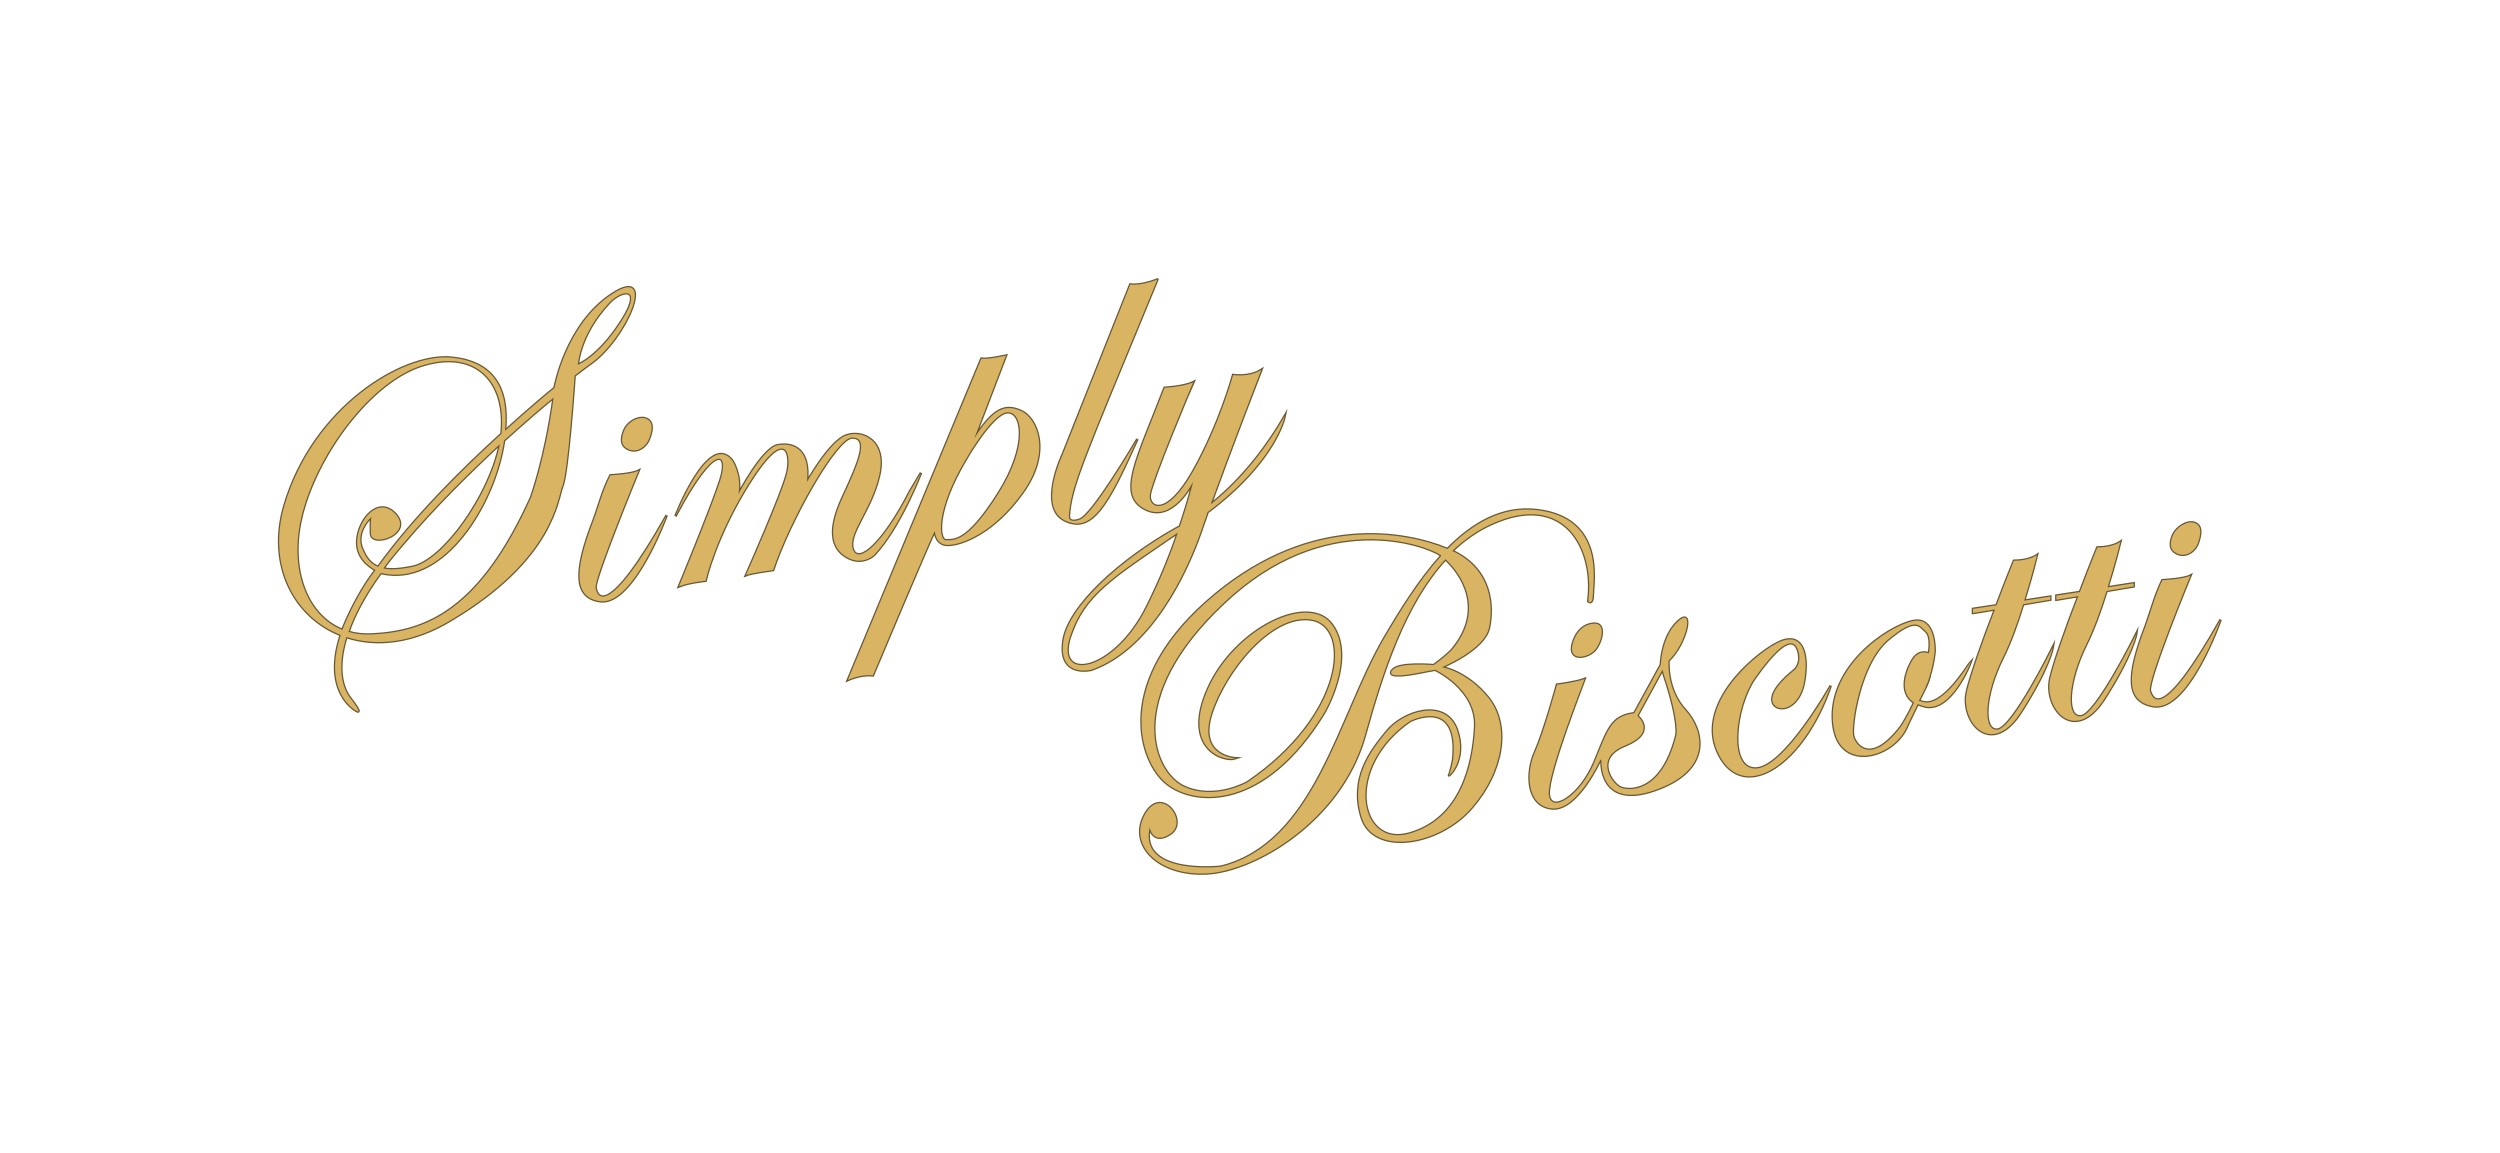
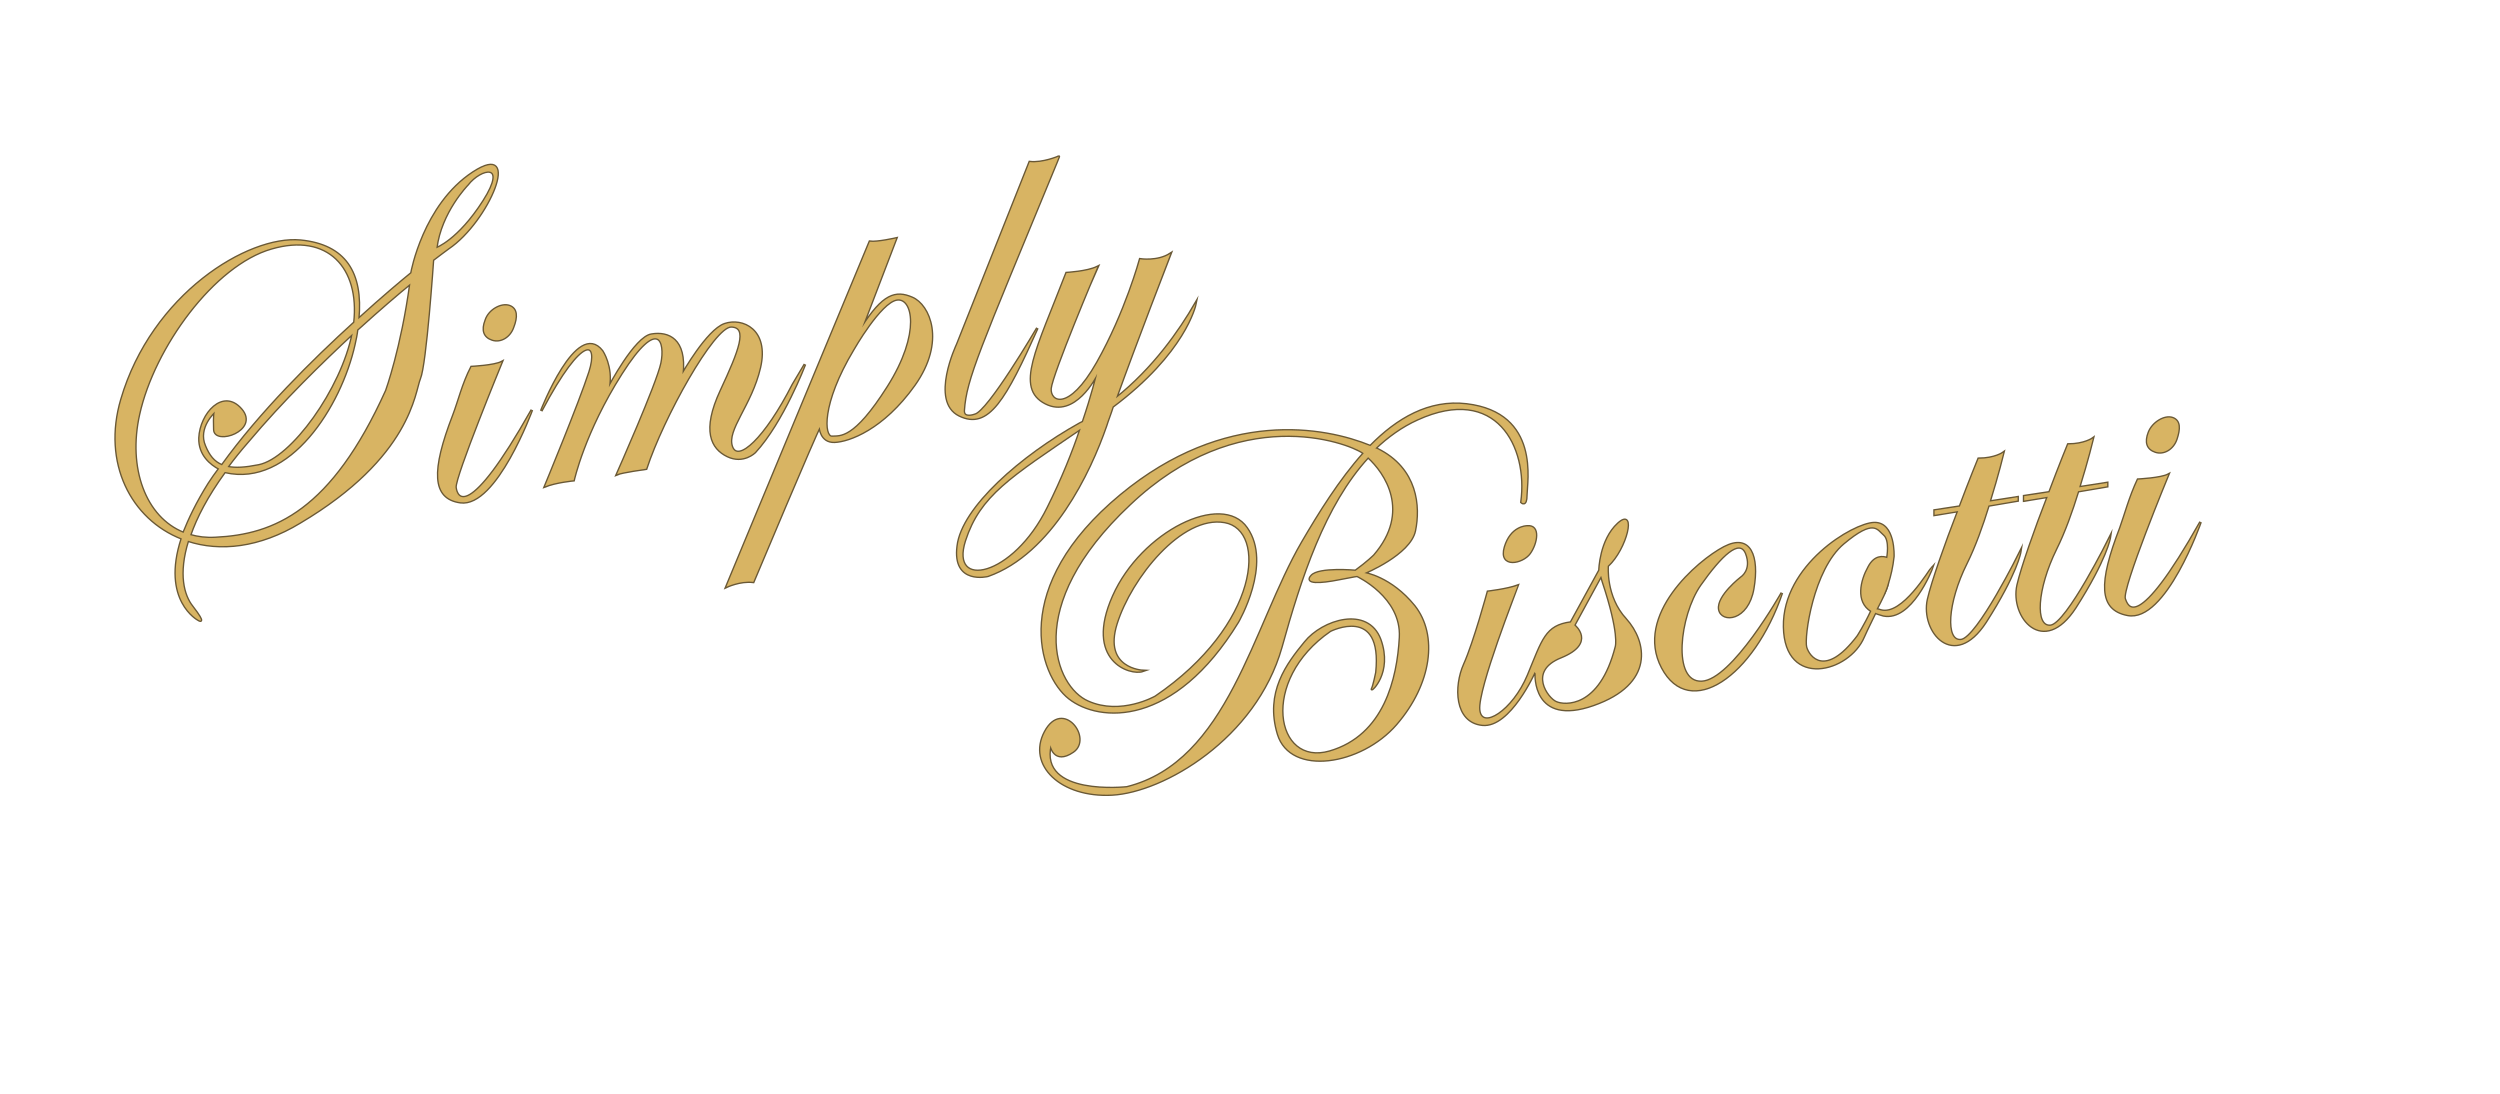
- <svg xmlns="http://www.w3.org/2000/svg" version="1.1" id="Layer_1" x="0px" y="0px" width="488.6px" height="225.2px" viewBox="0 0 488.6 225.2" enable-background="new 0 0 488.6 225.2" xml:space="preserve">
-   <path fill="none" stroke="#695835" stroke-width="0.5" stroke-miterlimit="10" d="M119.6,57.5c-9,5.9-11.2,18.2-11.2,18.2  c0,0,0,0.1,0,0.1c-1.6,1.3-5.2,4.3-9.7,8.4c0.8-8.5-2.4-13.5-10.5-14.3c-9.5-0.9-27,9.8-32.6,28.9c-3.4,11.5,1.8,21.7,11,25.3  c-3.7,11.3,3,14.8,3,14.8s1.6,1.1-1.1-2.4c-1.6-2-2.7-5.9-0.8-12c5.8,1.9,13,1.2,20.4-3.3c20.2-12,20.8-23.8,21.8-26.2  c1.1-2.5,2.4-21.6,2.4-21.6c0.5-0.4,2.8-2.1,2.8-2.1C122.4,66.4,128.6,51.6,119.6,57.5z M66.9,123.1c-7-2.8-10.3-11.8-8.1-21.6  c2.7-12.2,13.6-27.2,24.1-30.2c10.3-3,16.2,3.5,15.1,13.5c-7.5,6.8-17.2,16.4-24.1,26c-1.5-0.6-2.4-1.8-3.1-3.5  c-1.5-3.4,1.8-6.3,1.8-6.3s-0.2,0.5-0.1,3.3c0.1,2.8,8.2,0.1,4.9-3.7s-7.4,0.8-7.6,5.2c-0.1,3.1,2.1,4.8,3.6,5.6  c-0.7,0.9-1.3,1.8-1.9,2.7C69.3,117.6,67.9,120.6,66.9,123.1z M97.7,86.8c-2,10.1-11.1,22.8-17.1,24c-2.5,0.5-4.3,0.6-5.7,0.3  c1.1-1.5,2.3-3,3.7-4.6C85,98.9,92,92.1,97.7,86.8z M103.8,97.2c-9.9,21.9-20.3,26.3-31.1,26.8c-1.7,0.1-3.2-0.1-4.6-0.5  c1.1-3.2,3.1-7.1,6.3-11.5c0.1,0,0.1,0,0.1,0c11.7,2.7,21-12,23.5-23.2c0.2-0.9,0.4-1.8,0.5-2.7c4.2-3.8,7.6-6.7,9.7-8.4  C106.6,89.5,103.8,97.2,103.8,97.2z M121.5,62.7c-4.6,7.2-8.6,8.6-8.6,8.6c0.8-6.6,5.7-11.6,5.7-11.6  C121,56.6,126.1,55.5,121.5,62.7z" />
-   <path fill="none" stroke="#695835" stroke-width="0.5" stroke-miterlimit="10" d="M121.9,84.4c-0.7,1.8-0.3,3,1.2,3.5  c1.5,0.5,3.2-0.5,3.8-2.3c0.7-1.8,0.7-3.3-0.7-3.8S122.5,82.5,121.9,84.4z" />
-   <path fill="none" stroke="#695835" stroke-width="0.5" stroke-miterlimit="10" d="M119.3,92.9c0,0,4.2-0.2,5.5-0.9  c0,0-8.6,20.9-8.4,22.8s2.3,6.5,13.9-14.1c0,0-6.5,17.7-13,16.8c-5.1-0.7-5.2-5.7-1.3-15.8C117,99.1,117.7,96,119.3,92.9z" />
-   <path fill="none" stroke="#695835" stroke-width="0.5" stroke-miterlimit="10" d="M132,100.9c0,0,6.5-16.8,11.1-10.9  c0,0,1.9,2.8,1.2,6.6c0,0,4.8-9.2,7.8-9.6c3-0.5,6.3,0.8,5.6,7.2c0,0,4.5-8,7.7-9.1c3.2-1.1,8,1,6.4,7.9c-1.6,6.9-6.2,11.3-5.1,14.4  s6.1-1.5,11.1-11.3l2.2-3.7c0,0-4,10.5-9.1,16c0,0-2.1,2.1-5,0.7s-4.6-4.6-1.2-11.9s5.1-11.6,1.9-11.7s-12.5,16.7-15.5,25.9  c0,0-4.4,0.6-5.3,1c0,0,7.3-16.4,8.1-20.2s-0.5-8.8-7.3,1.9s-8.7,19.4-8.7,19.4s-3.2,0.3-5.2,1.1c0,0,6.3-15.2,8.1-20.8  S139.7,86.3,132,100.9z" />
-   <path fill="none" stroke="#695835" stroke-width="0.5" stroke-miterlimit="10" d="M199.5,80.3c-3-1.3-5.3-0.6-9.1,5.4l6.2-16.2  c0,0-3.5,0.8-4.8,0.6l-26.1,62.8c0,0,2.5-1.2,4.9-0.9c0,0,11.6-27.6,12.1-28.2c0,0,0.1,2.8,2.7,2.7c2.6-0.1,8.8-2.3,14.5-10.3  S202.6,81.6,199.5,80.3z M195.1,96.5c-6.2,9.8-8.7,9-10.2,9.1c-1.5,0-2.1-5.9,3.9-15.9c0,0,4.9-8.6,7.9-9.1S201.3,86.7,195.1,96.5z" />
-   <path fill="none" stroke="#695835" stroke-width="0.5" stroke-miterlimit="10" d="M220.9,55.6l-13.2,33.2c0,0-4.9,10.3,0.4,12.9  c5.3,2.6,8.4-3,14.2-15.9c0,0-9,15.4-11.4,15.8c0,0-2.1,0.8-2-0.8c0.4-5.8,2.7-10.8,16.9-45.2l0.4-1  C226.3,54.6,223.2,55.9,220.9,55.6z" />
-   <path fill="none" stroke="#695835" stroke-width="0.5" stroke-miterlimit="10" d="M236.6,98.6c3.6-10,9.7-25.8,9.9-26.3  c-2.3,1.5-5.5,1-5.5,1s-2.6,9.6-7.8,18.8c-5.2,9.2-8.7,7.2-8.5,4.7c0.2-2.5,8.2-21.5,8.5-22.1c-1.8,0.9-5.6,1.1-5.6,1.1  c-5.4,14-9.3,20.9-3.8,23.7c5.3,2.7,9.1-4.8,9.4-5.4c-0.1,0.4-0.9,3.8-2.6,8.8c-0.2,0.1-0.4,0.2-0.6,0.3  c-10.6,5.9-21.4,15.3-22.2,22.3c-0.9,7,5.5,5.4,5.5,5.4c11.6-4.1,18.6-18.9,21.5-27.3c0.3-1,0.8-2.2,1.2-3.5  c13.1-9.8,15-18.3,15.1-18.8C248.2,86.3,243.5,93.1,236.6,98.6z M224.2,118.5c-6.3,12.8-18,15.1-15.1,6c2.7-8.3,8.2-11.6,21.1-20.4  C228.8,108.3,226.8,113.3,224.2,118.5z" />
-   <path fill="#D8B463" d="M119.6,57.5c-9,5.9-11.2,18.2-11.2,18.2c0,0,0,0.1,0,0.1c-1.6,1.3-5.2,4.3-9.7,8.4  c0.8-8.5-2.4-13.5-10.5-14.3c-9.5-0.9-27,9.8-32.6,28.9c-3.4,11.5,1.8,21.7,11,25.3c-3.7,11.3,3,14.8,3,14.8s1.6,1.1-1.1-2.4  c-1.6-2-2.7-5.9-0.8-12c5.8,1.9,13,1.2,20.4-3.3c20.2-12,20.8-23.8,21.8-26.2c1.1-2.5,2.4-21.6,2.4-21.6c0.5-0.4,2.8-2.1,2.8-2.1  C122.4,66.4,128.6,51.6,119.6,57.5z M66.9,123.1c-7-2.8-10.3-11.8-8.1-21.6c2.7-12.2,13.6-27.2,24.1-30.2c10.3-3,16.2,3.5,15.1,13.5  c-7.5,6.8-17.2,16.4-24.1,26c-1.5-0.6-2.4-1.8-3.1-3.5c-1.5-3.4,1.8-6.3,1.8-6.3s-0.2,0.5-0.1,3.3c0.1,2.8,8.2,0.1,4.9-3.7  s-7.4,0.8-7.6,5.2c-0.1,3.1,2.1,4.8,3.6,5.6c-0.7,0.9-1.3,1.8-1.9,2.7C69.3,117.6,67.9,120.6,66.9,123.1z M97.7,86.8  c-2,10.1-11.1,22.8-17.1,24c-2.5,0.5-4.3,0.6-5.7,0.3c1.1-1.5,2.3-3,3.7-4.6C85,98.9,92,92.1,97.7,86.8z M103.8,97.2  c-9.9,21.9-20.3,26.3-31.1,26.8c-1.7,0.1-3.2-0.1-4.6-0.5c1.1-3.2,3.1-7.1,6.3-11.5c0.1,0,0.1,0,0.1,0c11.7,2.7,21-12,23.5-23.2  c0.2-0.9,0.4-1.8,0.5-2.7c4.2-3.8,7.6-6.7,9.7-8.4C106.6,89.5,103.8,97.2,103.8,97.2z M121.5,62.7c-4.6,7.2-8.6,8.6-8.6,8.6  c0.8-6.6,5.7-11.6,5.7-11.6C121,56.6,126.1,55.5,121.5,62.7z" />
-   <path fill="#D8B463" d="M121.9,84.4c-0.7,1.8-0.3,3,1.2,3.5c1.5,0.5,3.2-0.5,3.8-2.3c0.7-1.8,0.7-3.3-0.7-3.8S122.5,82.5,121.9,84.4  z" />
-   <path fill="#D8B463" d="M119.3,92.9c0,0,4.2-0.2,5.5-0.9c0,0-8.6,20.9-8.4,22.8s2.3,6.5,13.9-14.1c0,0-6.5,17.7-13,16.8  c-5.1-0.7-5.2-5.7-1.3-15.8C117,99.1,117.7,96,119.3,92.9z" />
-   <path fill="#D8B463" d="M132,100.9c0,0,6.5-16.8,11.1-10.9c0,0,1.9,2.8,1.2,6.6c0,0,4.8-9.2,7.8-9.6c3-0.5,6.3,0.8,5.6,7.2  c0,0,4.5-8,7.7-9.1c3.2-1.1,8,1,6.4,7.9c-1.6,6.9-6.2,11.3-5.1,14.4s6.1-1.5,11.1-11.3l2.2-3.7c0,0-4,10.5-9.1,16c0,0-2.1,2.1-5,0.7  s-4.6-4.6-1.2-11.9s5.1-11.6,1.9-11.7s-12.5,16.7-15.5,25.9c0,0-4.4,0.6-5.3,1c0,0,7.3-16.4,8.1-20.2s-0.5-8.8-7.3,1.9  s-8.7,19.4-8.7,19.4s-3.2,0.3-5.2,1.1c0,0,6.3-15.2,8.1-20.8S139.7,86.3,132,100.9z" />
-   <path fill="#D8B463" d="M199.5,80.3c-3-1.3-5.3-0.6-9.1,5.4l6.2-16.2c0,0-3.5,0.8-4.8,0.6l-26.1,62.8c0,0,2.5-1.2,4.9-0.9  c0,0,11.6-27.6,12.1-28.2c0,0,0.1,2.8,2.7,2.7c2.6-0.1,8.8-2.3,14.5-10.3S202.6,81.6,199.5,80.3z M195.1,96.5  c-6.2,9.8-8.7,9-10.2,9.1c-1.5,0-2.1-5.9,3.9-15.9c0,0,4.9-8.6,7.9-9.1S201.3,86.7,195.1,96.5z" />
-   <path fill="#D8B463" d="M220.9,55.6l-13.2,33.2c0,0-4.9,10.3,0.4,12.9c5.3,2.6,8.4-3,14.2-15.9c0,0-9,15.4-11.4,15.8  c0,0-2.1,0.8-2-0.8c0.4-5.8,2.7-10.8,16.9-45.2l0.4-1C226.3,54.6,223.2,55.9,220.9,55.6z" />
-   <path fill="#D8B463" d="M236.6,98.6c3.6-10,9.7-25.8,9.9-26.3c-2.3,1.5-5.5,1-5.5,1s-2.6,9.6-7.8,18.8c-5.2,9.2-8.7,7.2-8.5,4.7  c0.2-2.5,8.2-21.5,8.5-22.1c-1.8,0.9-5.6,1.1-5.6,1.1c-5.4,14-9.3,20.9-3.8,23.7c5.3,2.7,9.1-4.8,9.4-5.4c-0.1,0.4-0.9,3.8-2.6,8.8  c-0.2,0.1-0.4,0.2-0.6,0.3c-10.6,5.9-21.4,15.3-22.2,22.3c-0.9,7,5.5,5.4,5.5,5.4c11.6-4.1,18.6-18.9,21.5-27.3  c0.3-1,0.8-2.2,1.2-3.5c13.1-9.8,15-18.3,15.1-18.8C248.2,86.3,243.5,93.1,236.6,98.6z M224.2,118.5c-6.3,12.8-18,15.1-15.1,6  c2.7-8.3,8.2-11.6,21.1-20.4C228.8,108.3,226.8,113.3,224.2,118.5z" />
-   <path fill="none" stroke="#695835" stroke-width="0.5" stroke-miterlimit="10" d="M311.3,116.2c0,2.2-0.9,1.3-0.9,1.3  c1.4-10.2-4.6-21.6-18.9-15.1c-2.9,1.3-5.5,3.2-7.7,5.3c0.1,0,0.2,0.1,0.3,0.1c7.4,3.6,7.8,10.6,6.9,14.9c-0.9,4.3-9.2,7.7-9.2,7.7  s4.8,0.7,9.1,6c4.2,5.3,3.1,14.1-3.3,21.5c-6.4,7.4-19.2,9.4-21.5,1.8c-2.3-7.6,1.7-12.8,4.9-16.7c3.2-4,11.4-6.6,13.7-0.5  c2.2,6.1-1.8,9.5-1.5,9s0.8-3,0.8-3c1.3-12.5-8.4-7.6-8.4-7.6c-13.1,9-10.1,24.9-0.1,22c10-2.9,12.4-13.3,12.8-20.8  c0.4-7.4-7.8-11.2-7.8-11.2c0,0-0.3,0-3.3,0.6c-3.5,0.7-6.3,0.8-5-0.6c1.3-1.5,8-0.9,8-0.9c2.2-1.6,3.4-2.8,3.4-2.8  c6.9-8,2-15.1-1.1-17.9c-8,8.7-12.3,22-15.8,34.6c-4.7,16.6-21.5,26.3-30.8,26.8s-15.4-5.4-12.2-11.4c3.2-6,8.6,1.2,5.1,3.6  c-3.5,2.4-4.1-1.2-4.1-1.2c-2.2,9.5,13.9,7.7,13.9,7.7c18.5-4.6,23-29.3,31.9-44.6c3.1-5.3,6.8-11.3,11.2-16.2c0,0-0.1-0.1-0.1-0.1  c-2.9-2-22.7-9.4-42.5,9.4c-19.9,18.7-13.6,33.3-7.6,35.9c6,2.7,12.3-0.9,12.3-0.9c19.1-13,20.5-30.4,12.6-31.8  c-7.9-1.4-17.1,10.2-19.7,18.5s4.8,8.6,4.8,8.6c-2.3,0.8-10.6-1.9-5.4-13.6c5.2-11.7,19.8-18.9,24.3-12.4c4.6,6.5-1.6,17.1-1.6,17.1  c-11.7,19.1-25.2,18.2-30.7,13.9c-5.5-4.3-10.8-20.3,9.4-37c19-15.7,37.1-12.3,45.4-8.9c4.9-5,10.7-8.4,17.5-7.6  C313.8,101.3,311.3,113.9,311.3,116.2z" />
-   <path fill="none" stroke="#695835" stroke-width="0.5" stroke-miterlimit="10" d="M311.5,121.9c-0.3,0-3,0.1-4.1,3.8  c-1.1,3.8,3.2,2.9,4.5,1.1C313.2,125,313.8,121.7,311.5,121.9z" />
-   <path fill="none" stroke="#695835" stroke-width="0.5" stroke-miterlimit="10" d="M329.4,138.8c-3.8-4.1-3.3-9.7-3.3-9.7  c3.4-3.1,5.2-10.7,1.9-7.7c-3.3,3-3.4,8.5-3.4,8.5l-5.2,9.5c-4.6,0.6-5.1,3.1-7.8,9.6c-2.7,6.5-8.5,10.2-8.9,6.3  c-0.4-3.8,6.8-22,7-22.6c-1.9,0.7-5.4,1.1-5.4,1.1s-2.5,9.2-4.3,13.2s-1.7,10.5,3.3,11c5,0.5,9.5-9.6,9.5-9.6l0.2,0.3  c0,0-0.6,9.6,10.5,5.7C334.6,150.5,333.1,142.9,329.4,138.8z M327.6,143.8c-2.9,11.4-9.4,10.8-10.9,10.1c-1.5-0.6-5.4-5.7,0.9-8.2  c6.4-2.6,2.4-5.8,2.4-5.8l4.9-9l0.1,0.3l0.2,0.7C328.4,141.5,327.6,143.8,327.6,143.8z" />
-   <path fill="none" stroke="#695835" stroke-width="0.5" stroke-miterlimit="10" d="M424.6,104.8c-0.7,1.8-0.3,3,1.2,3.5  c1.5,0.5,3.2-0.5,3.8-2.3s0.7-3.3-0.7-3.8S425.3,103,424.6,104.8z" />
-   <path fill="none" stroke="#695835" stroke-width="0.5" stroke-miterlimit="10" d="M422.6,113.4c0,0,4.2-0.2,5.5-0.9  c0,0-8.6,20.8-7.9,22.6c0.5,1.4,2.2,6.6,13.8-14c0,0-6.4,18.3-13.3,16.9c-5.1-1-5.2-5.7-1.3-15.8  C420.3,119.7,421.1,116.6,422.6,113.4z" />
-   <path fill="none" stroke="#695835" stroke-width="0.5" stroke-miterlimit="10" d="M350.4,131.2c0,0-4.4,3.4-4,5.8s5.2,2.1,6.2-3.8  c1-5.8-0.5-10-5.3-7.5c-4.8,2.5-16.3,12.4-11.3,21.9s16.6,1.6,21.8-13.6c0,0-9,16-14.6,16.2s-4.1-12.1-0.3-17.6  c3.8-5.4,7.2-8.7,8.4-5.8C352.5,129.9,350.4,131.2,350.4,131.2z" />
-   <path fill="none" stroke="#695835" stroke-width="0.5" stroke-miterlimit="10" d="M375.8,137.2c-0.3-0.1-0.6-0.2-0.8-0.2  c0.5-0.9,0.9-1.8,1.3-2.6c0,0,0,0,0,0c0.3-0.7,0.6-1.4,0.8-2.2c0.4-1.3,0.8-2.9,1-4.8c0,0,0.3-6.2-3.5-6.1  c-3.8,0.1-16.6,7.7-16.4,18.9s11.8,8.2,14.5,1.8c0.8-1.8,1.5-3.1,2.1-4.4c0.4,0.2,0.9,0.3,1.5,0.5c5,1,8.7-8.2,8.9-8.8  C384.7,129.8,379.8,138.3,375.8,137.2z M371.6,141.9c-5.9,7.8-8.9,3.8-9.4,2s1.2-14.2,6.8-18.9c5.6-4.7,6.2-2.6,7.4-1.6  s0.6,4.2,0.6,4.2v0.1c-0.8-0.3-2.3-0.5-3.4,1.6c-1.4,2.5-2.3,6.3,0.5,8C372.9,139.9,371.6,141.9,371.6,141.9z" />
-   <path fill="none" stroke="#695835" stroke-width="0.5" stroke-miterlimit="10" d="M377.1,132.1c-0.2,0.9-0.5,1.6-0.8,2.2  C376.6,133.6,376.9,132.9,377.1,132.1z" />
-   <path fill="none" stroke="#695835" stroke-width="0.5" stroke-miterlimit="10" d="M401.2,126.5c0,0-0.6,3.9-6.3,12.8  c-5.8,8.9-11.8,1.7-10.5-4.1c0.7-3.1,3.2-10.2,5.5-16.1l-4.3,0.7V119l4.6-0.7c1.8-4.8,3.4-8.7,3.4-8.7c3,0,4.5-1.1,4.5-1.1  s-1,4.1-2.5,8.9l5.1-0.8v0.6l-5.3,0.9c-1.1,3.6-2.5,7.5-4,10.5c-3.6,7.2-4,14.3-1,14C393.4,142.3,401.2,126.5,401.2,126.5z" />
-   <path fill="none" stroke="#695835" stroke-width="0.5" stroke-miterlimit="10" d="M417.5,123.9c0,0-0.6,3.9-6.3,12.8  c-5.8,8.9-11.8,1.7-10.5-4.1c0.7-3.1,3.2-10.2,5.5-16.1l-4.3,0.7v-0.8l4.6-0.7c1.8-4.8,3.4-8.7,3.4-8.7c3,0,4.5-1.1,4.5-1.1  s-1,4.1-2.5,8.9l5.1-0.8v0.6l-5.3,0.9c-1.1,3.6-2.5,7.5-4,10.5c-3.6,7.3-4,14.3-1,14C409.7,139.7,417.5,123.9,417.5,123.9z" />
-   <path fill="#D8B463" d="M311.3,116.2c0,2.2-0.9,1.3-0.9,1.3c1.4-10.2-4.6-21.6-18.9-15.1c-2.9,1.3-5.5,3.2-7.7,5.3  c0.1,0,0.2,0.1,0.3,0.1c7.4,3.6,7.8,10.6,6.9,14.9c-0.9,4.3-9.2,7.7-9.2,7.7s4.8,0.7,9.1,6c4.2,5.3,3.1,14.1-3.3,21.5  c-6.4,7.4-19.2,9.4-21.5,1.8c-2.3-7.6,1.7-12.8,4.9-16.7c3.2-4,11.4-6.6,13.7-0.5c2.2,6.1-1.8,9.5-1.5,9s0.8-3,0.8-3  c1.3-12.5-8.4-7.6-8.4-7.6c-13.1,9-10.1,24.9-0.1,22c10-2.9,12.4-13.3,12.8-20.8c0.4-7.4-7.8-11.2-7.8-11.2c0,0-0.3,0-3.3,0.6  c-3.5,0.7-6.3,0.8-5-0.6c1.3-1.5,8-0.9,8-0.9c2.2-1.6,3.4-2.8,3.4-2.8c6.9-8,2-15.1-1.1-17.9c-8,8.7-12.3,22-15.8,34.6  c-4.7,16.6-21.5,26.3-30.8,26.8s-15.4-5.4-12.2-11.4c3.2-6,8.6,1.2,5.1,3.6c-3.5,2.4-4.1-1.2-4.1-1.2c-2.2,9.5,13.9,7.7,13.9,7.7  c18.5-4.6,23-29.3,31.9-44.6c3.1-5.3,6.8-11.3,11.2-16.2c0,0-0.1-0.1-0.1-0.1c-2.9-2-22.7-9.4-42.5,9.4  c-19.9,18.7-13.6,33.3-7.6,35.9c6,2.7,12.3-0.9,12.3-0.9c19.1-13,20.5-30.4,12.6-31.8c-7.9-1.4-17.1,10.2-19.7,18.5s4.8,8.6,4.8,8.6  c-2.3,0.8-10.6-1.9-5.4-13.6c5.2-11.7,19.8-18.9,24.3-12.4c4.6,6.5-1.6,17.1-1.6,17.1c-11.7,19.1-25.2,18.2-30.7,13.9  c-5.5-4.3-10.8-20.3,9.4-37c19-15.7,37.1-12.3,45.4-8.9c4.9-5,10.7-8.4,17.5-7.6C313.8,101.3,311.3,113.9,311.3,116.2z" />
-   <path fill="#D8B463" d="M311.5,121.9c-0.3,0-3,0.1-4.1,3.8c-1.1,3.8,3.2,2.9,4.5,1.1C313.2,125,313.8,121.7,311.5,121.9z" />
-   <path fill="#D8B463" d="M329.4,138.8c-3.8-4.1-3.3-9.7-3.3-9.7c3.4-3.1,5.2-10.7,1.9-7.7c-3.3,3-3.4,8.5-3.4,8.5l-5.2,9.5  c-4.6,0.6-5.1,3.1-7.8,9.6c-2.7,6.5-8.5,10.2-8.9,6.3c-0.4-3.8,6.8-22,7-22.6c-1.9,0.7-5.4,1.1-5.4,1.1s-2.5,9.2-4.3,13.2  s-1.7,10.5,3.3,11c5,0.5,9.5-9.6,9.5-9.6l0.2,0.3c0,0-0.6,9.6,10.5,5.7C334.6,150.5,333.1,142.9,329.4,138.8z M327.6,143.8  c-2.9,11.4-9.4,10.8-10.9,10.1c-1.5-0.6-5.4-5.7,0.9-8.2c6.4-2.6,2.4-5.8,2.4-5.8l4.9-9l0.1,0.3l0.2,0.7  C328.4,141.5,327.6,143.8,327.6,143.8z" />
-   <path fill="#D8B463" d="M424.6,104.8c-0.7,1.8-0.3,3,1.2,3.5c1.5,0.5,3.2-0.5,3.8-2.3s0.7-3.3-0.7-3.8S425.3,103,424.6,104.8z" />
-   <path fill="#D8B463" d="M422.6,113.4c0,0,4.2-0.2,5.5-0.9c0,0-8.6,20.8-7.9,22.6c0.5,1.4,2.2,6.6,13.8-14c0,0-6.4,18.3-13.3,16.9  c-5.1-1-5.2-5.7-1.3-15.8C420.3,119.7,421.1,116.6,422.6,113.4z" />
-   <path fill="#D8B463" d="M350.4,131.2c0,0-4.4,3.4-4,5.8s5.2,2.1,6.2-3.8c1-5.8-0.5-10-5.3-7.5c-4.8,2.5-16.3,12.4-11.3,21.9  s16.6,1.6,21.8-13.6c0,0-9,16-14.6,16.2s-4.1-12.1-0.3-17.6c3.8-5.4,7.2-8.7,8.4-5.8C352.5,129.9,350.4,131.2,350.4,131.2z" />
-   <path fill="#D8B463" d="M375.8,137.2c-0.3-0.1-0.6-0.2-0.8-0.2c0.5-0.9,0.9-1.8,1.3-2.6c0,0,0,0,0,0c0.3-0.7,0.6-1.4,0.8-2.2  c0.4-1.3,0.8-2.9,1-4.8c0,0,0.3-6.2-3.5-6.1c-3.8,0.1-16.6,7.7-16.4,18.9s11.8,8.2,14.5,1.8c0.8-1.8,1.5-3.1,2.1-4.4  c0.4,0.2,0.9,0.3,1.5,0.5c5,1,8.7-8.2,8.9-8.8C384.7,129.8,379.8,138.3,375.8,137.2z M371.6,141.9c-5.9,7.8-8.9,3.8-9.4,2  s1.2-14.2,6.8-18.9c5.6-4.7,6.2-2.6,7.4-1.6s0.6,4.2,0.6,4.2v0.1c-0.8-0.3-2.3-0.5-3.4,1.6c-1.4,2.5-2.3,6.3,0.5,8  C372.9,139.9,371.6,141.9,371.6,141.9z" />
-   <path fill="#D8B463" d="M401.2,126.5c0,0-0.6,3.9-6.3,12.8c-5.8,8.9-11.8,1.7-10.5-4.1c0.7-3.1,3.2-10.2,5.5-16.1l-4.3,0.7V119  l4.6-0.7c1.8-4.8,3.4-8.7,3.4-8.7c3,0,4.5-1.1,4.5-1.1s-1,4.1-2.5,8.9l5.1-0.8v0.6l-5.3,0.9c-1.1,3.6-2.5,7.5-4,10.5  c-3.6,7.2-4,14.3-1,14C393.4,142.3,401.2,126.5,401.2,126.5z" />
-   <path fill="#D8B463" d="M417.5,123.9c0,0-0.6,3.9-6.3,12.8c-5.8,8.9-11.8,1.7-10.5-4.1c0.7-3.1,3.2-10.2,5.5-16.1l-4.3,0.7v-0.8  l4.6-0.7c1.8-4.8,3.4-8.7,3.4-8.7c3,0,4.5-1.1,4.5-1.1s-1,4.1-2.5,8.9l5.1-0.8v0.6l-5.3,0.9c-1.1,3.6-2.5,7.5-4,10.5  c-3.6,7.3-4,14.3-1,14C409.7,139.7,417.5,123.9,417.5,123.9z" />
+ <svg xmlns="http://www.w3.org/2000/svg" version="1.1" id="Layer_1" x="0px" y="0px" width="455px" height="199px" viewBox="77.5 64.9 455 199" enable-background="new 77.5 64.9 455 199" xml:space="preserve">
+   <path fill="none" stroke="#695835" stroke-width="0.5" stroke-miterlimit="10" d="M163.6,96.3c-9,5.9-11.2,18.2-11.2,18.2v0.1  c-1.6,1.3-5.2,4.3-9.7,8.4c0.8-8.5-2.4-13.5-10.5-14.3c-9.5-0.9-27,9.8-32.6,28.9c-3.4,11.5,1.8,21.7,11,25.3  c-3.7,11.3,3,14.8,3,14.8s1.6,1.1-1.1-2.4c-1.6-2-2.7-5.9-0.8-12c5.8,1.9,13,1.2,20.4-3.3c20.2-12,20.8-23.8,21.8-26.2  c1.1-2.5,2.4-21.6,2.4-21.6c0.5-0.4,2.8-2.1,2.8-2.1C166.4,105.2,172.6,90.4,163.6,96.3z M110.9,161.9c-7-2.8-10.3-11.8-8.1-21.6  c2.7-12.2,13.6-27.2,24.1-30.2c10.3-3,16.2,3.5,15.1,13.5c-7.5,6.8-17.2,16.4-24.1,26c-1.5-0.6-2.4-1.8-3.1-3.5  c-1.5-3.4,1.8-6.3,1.8-6.3s-0.2,0.5-0.1,3.3s8.2,0.1,4.9-3.7s-7.4,0.8-7.6,5.2c-0.1,3.1,2.1,4.8,3.6,5.6c-0.7,0.9-1.3,1.8-1.9,2.7  C113.3,156.4,111.9,159.4,110.9,161.9z M141.7,125.6c-2,10.1-11.1,22.8-17.1,24c-2.5,0.5-4.3,0.6-5.7,0.3c1.1-1.5,2.3-3,3.7-4.6  C129,137.7,136,130.9,141.7,125.6z M147.8,136c-9.9,21.9-20.3,26.3-31.1,26.8c-1.7,0.1-3.2-0.1-4.6-0.5c1.1-3.2,3.1-7.1,6.3-11.5  c0.1,0,0.1,0,0.1,0c11.7,2.7,21-12,23.5-23.2c0.2-0.9,0.4-1.8,0.5-2.7c4.2-3.8,7.6-6.7,9.7-8.4C150.6,128.3,147.8,136,147.8,136z   M165.5,101.5c-4.6,7.2-8.6,8.6-8.6,8.6c0.8-6.6,5.7-11.6,5.7-11.6C165,95.4,170.1,94.3,165.5,101.5z" />
+   <path fill="none" stroke="#695835" stroke-width="0.5" stroke-miterlimit="10" d="M165.9,123.2c-0.7,1.8-0.3,3,1.2,3.5  s3.2-0.5,3.8-2.3c0.7-1.8,0.7-3.3-0.7-3.8S166.5,121.3,165.9,123.2z" />
+   <path fill="none" stroke="#695835" stroke-width="0.5" stroke-miterlimit="10" d="M163.3,131.7c0,0,4.2-0.2,5.5-0.9  c0,0-8.6,20.9-8.4,22.8s2.3,6.5,13.9-14.1c0,0-6.5,17.7-13,16.8c-5.1-0.7-5.2-5.7-1.3-15.8C161,137.9,161.7,134.8,163.3,131.7z" />
+   <path fill="none" stroke="#695835" stroke-width="0.5" stroke-miterlimit="10" d="M176,139.7c0,0,6.5-16.8,11.1-10.9  c0,0,1.9,2.8,1.2,6.6c0,0,4.8-9.2,7.8-9.6c3-0.5,6.3,0.8,5.6,7.2c0,0,4.5-8,7.7-9.1s8,1,6.4,7.9c-1.6,6.9-6.2,11.3-5.1,14.4  c1.1,3.1,6.1-1.5,11.1-11.3l2.2-3.7c0,0-4,10.5-9.1,16c0,0-2.1,2.1-5,0.7c-2.9-1.4-4.6-4.6-1.2-11.9s5.1-11.6,1.9-11.7  s-12.5,16.7-15.5,25.9c0,0-4.4,0.6-5.3,1c0,0,7.3-16.4,8.1-20.2s-0.5-8.8-7.3,1.9c-6.8,10.7-8.7,19.4-8.7,19.4s-3.2,0.3-5.2,1.1  c0,0,6.3-15.2,8.1-20.8C186.6,127,183.7,125.1,176,139.7z" />
+   <path fill="none" stroke="#695835" stroke-width="0.5" stroke-miterlimit="10" d="M243.5,119.1c-3-1.3-5.3-0.6-9.1,5.4l6.2-16.2  c0,0-3.5,0.8-4.8,0.6l-26.1,62.8c0,0,2.5-1.2,4.9-0.9c0,0,11.6-27.6,12.1-28.2c0,0,0.1,2.8,2.7,2.7c2.6-0.1,8.8-2.3,14.5-10.3  S246.6,120.4,243.5,119.1z M239.1,135.3c-6.2,9.8-8.7,9-10.2,9.1c-1.5,0-2.1-5.9,3.9-15.9c0,0,4.9-8.6,7.9-9.1  S245.3,125.5,239.1,135.3z" />
+   <path fill="none" stroke="#695835" stroke-width="0.5" stroke-miterlimit="10" d="M264.9,94.4l-13.2,33.2c0,0-4.9,10.3,0.4,12.9  c5.3,2.6,8.4-3,14.2-15.9c0,0-9,15.4-11.4,15.8c0,0-2.1,0.8-2-0.8c0.4-5.8,2.7-10.8,16.9-45.2l0.4-1  C270.3,93.4,267.2,94.7,264.9,94.4z" />
+   <path fill="none" stroke="#695835" stroke-width="0.5" stroke-miterlimit="10" d="M280.6,137.4c3.6-10,9.7-25.8,9.9-26.3  c-2.3,1.5-5.5,1-5.5,1s-2.6,9.6-7.8,18.8c-5.2,9.2-8.7,7.2-8.5,4.7c0.2-2.5,8.2-21.5,8.5-22.1c-1.8,0.9-5.6,1.1-5.6,1.1  c-5.4,14-9.3,20.9-3.8,23.7c5.3,2.7,9.1-4.8,9.4-5.4c-0.1,0.4-0.9,3.8-2.6,8.8c-0.2,0.1-0.4,0.2-0.6,0.3  c-10.6,5.9-21.4,15.3-22.2,22.3c-0.9,7,5.5,5.4,5.5,5.4c11.6-4.1,18.6-18.9,21.5-27.3c0.3-1,0.8-2.2,1.2-3.5  c13.1-9.8,15-18.3,15.1-18.8C292.2,125.1,287.5,131.9,280.6,137.4z M268.2,157.3c-6.3,12.8-18,15.1-15.1,6  c2.7-8.3,8.2-11.6,21.1-20.4C272.8,147.1,270.8,152.1,268.2,157.3z" />
+   <path fill="#D8B463" d="M163.6,96.3c-9,5.9-11.2,18.2-11.2,18.2v0.1c-1.6,1.3-5.2,4.3-9.7,8.4c0.8-8.5-2.4-13.5-10.5-14.3  c-9.5-0.9-27,9.8-32.6,28.9c-3.4,11.5,1.8,21.7,11,25.3c-3.7,11.3,3,14.8,3,14.8s1.6,1.1-1.1-2.4c-1.6-2-2.7-5.9-0.8-12  c5.8,1.9,13,1.2,20.4-3.3c20.2-12,20.8-23.8,21.8-26.2c1.1-2.5,2.4-21.6,2.4-21.6c0.5-0.4,2.8-2.1,2.8-2.1  C166.4,105.2,172.6,90.4,163.6,96.3z M110.9,161.9c-7-2.8-10.3-11.8-8.1-21.6c2.7-12.2,13.6-27.2,24.1-30.2  c10.3-3,16.2,3.5,15.1,13.5c-7.5,6.8-17.2,16.4-24.1,26c-1.5-0.6-2.4-1.8-3.1-3.5c-1.5-3.4,1.8-6.3,1.8-6.3s-0.2,0.5-0.1,3.3  s8.2,0.1,4.9-3.7s-7.4,0.8-7.6,5.2c-0.1,3.1,2.1,4.8,3.6,5.6c-0.7,0.9-1.3,1.8-1.9,2.7C113.3,156.4,111.9,159.4,110.9,161.9z   M141.7,125.6c-2,10.1-11.1,22.8-17.1,24c-2.5,0.5-4.3,0.6-5.7,0.3c1.1-1.5,2.3-3,3.7-4.6C129,137.7,136,130.9,141.7,125.6z   M147.8,136c-9.9,21.9-20.3,26.3-31.1,26.8c-1.7,0.1-3.2-0.1-4.6-0.5c1.1-3.2,3.1-7.1,6.3-11.5c0.1,0,0.1,0,0.1,0  c11.7,2.7,21-12,23.5-23.2c0.2-0.9,0.4-1.8,0.5-2.7c4.2-3.8,7.6-6.7,9.7-8.4C150.6,128.3,147.8,136,147.8,136z M165.5,101.5  c-4.6,7.2-8.6,8.6-8.6,8.6c0.8-6.6,5.7-11.6,5.7-11.6C165,95.4,170.1,94.3,165.5,101.5z" />
+   <path fill="#D8B463" d="M165.9,123.2c-0.7,1.8-0.3,3,1.2,3.5s3.2-0.5,3.8-2.3c0.7-1.8,0.7-3.3-0.7-3.8S166.5,121.3,165.9,123.2z" />
+   <path fill="#D8B463" d="M163.3,131.7c0,0,4.2-0.2,5.5-0.9c0,0-8.6,20.9-8.4,22.8s2.3,6.5,13.9-14.1c0,0-6.5,17.7-13,16.8  c-5.1-0.7-5.2-5.7-1.3-15.8C161,137.9,161.7,134.8,163.3,131.7z" />
+   <path fill="#D8B463" d="M176,139.7c0,0,6.5-16.8,11.1-10.9c0,0,1.9,2.8,1.2,6.6c0,0,4.8-9.2,7.8-9.6c3-0.5,6.3,0.8,5.6,7.2  c0,0,4.5-8,7.7-9.1s8,1,6.4,7.9c-1.6,6.9-6.2,11.3-5.1,14.4c1.1,3.1,6.1-1.5,11.1-11.3l2.2-3.7c0,0-4,10.5-9.1,16c0,0-2.1,2.1-5,0.7  c-2.9-1.4-4.6-4.6-1.2-11.9s5.1-11.6,1.9-11.7s-12.5,16.7-15.5,25.9c0,0-4.4,0.6-5.3,1c0,0,7.3-16.4,8.1-20.2s-0.5-8.8-7.3,1.9  c-6.8,10.7-8.7,19.4-8.7,19.4s-3.2,0.3-5.2,1.1c0,0,6.3-15.2,8.1-20.8C186.6,127,183.7,125.1,176,139.7z" />
+   <path fill="#D8B463" d="M243.5,119.1c-3-1.3-5.3-0.6-9.1,5.4l6.2-16.2c0,0-3.5,0.8-4.8,0.6l-26.1,62.8c0,0,2.5-1.2,4.9-0.9  c0,0,11.6-27.6,12.1-28.2c0,0,0.1,2.8,2.7,2.7c2.6-0.1,8.8-2.3,14.5-10.3S246.6,120.4,243.5,119.1z M239.1,135.3  c-6.2,9.8-8.7,9-10.2,9.1c-1.5,0-2.1-5.9,3.9-15.9c0,0,4.9-8.6,7.9-9.1S245.3,125.5,239.1,135.3z" />
+   <path fill="#D8B463" d="M264.9,94.4l-13.2,33.2c0,0-4.9,10.3,0.4,12.9c5.3,2.6,8.4-3,14.2-15.9c0,0-9,15.4-11.4,15.8  c0,0-2.1,0.8-2-0.8c0.4-5.8,2.7-10.8,16.9-45.2l0.4-1C270.3,93.4,267.2,94.7,264.9,94.4z" />
+   <path fill="#D8B463" d="M280.6,137.4c3.6-10,9.7-25.8,9.9-26.3c-2.3,1.5-5.5,1-5.5,1s-2.6,9.6-7.8,18.8c-5.2,9.2-8.7,7.2-8.5,4.7  c0.2-2.5,8.2-21.5,8.5-22.1c-1.8,0.9-5.6,1.1-5.6,1.1c-5.4,14-9.3,20.9-3.8,23.7c5.3,2.7,9.1-4.8,9.4-5.4c-0.1,0.4-0.9,3.8-2.6,8.8  c-0.2,0.1-0.4,0.2-0.6,0.3c-10.6,5.9-21.4,15.3-22.2,22.3c-0.9,7,5.5,5.4,5.5,5.4c11.6-4.1,18.6-18.9,21.5-27.3  c0.3-1,0.8-2.2,1.2-3.5c13.1-9.8,15-18.3,15.1-18.8C292.2,125.1,287.5,131.9,280.6,137.4z M268.2,157.3c-6.3,12.8-18,15.1-15.1,6  c2.7-8.3,8.2-11.6,21.1-20.4C272.8,147.1,270.8,152.1,268.2,157.3z" />
+   <path fill="none" stroke="#695835" stroke-width="0.5" stroke-miterlimit="10" d="M355.3,155c0,2.2-0.9,1.3-0.9,1.3  c1.4-10.2-4.6-21.6-18.9-15.1c-2.9,1.3-5.5,3.2-7.7,5.3c0.1,0,0.2,0.1,0.3,0.1c7.4,3.6,7.8,10.6,6.9,14.9c-0.9,4.3-9.2,7.7-9.2,7.7  s4.8,0.7,9.1,6c4.2,5.3,3.1,14.1-3.3,21.5s-19.2,9.4-21.5,1.8c-2.3-7.6,1.7-12.8,4.9-16.7c3.2-4,11.4-6.6,13.7-0.5  c2.2,6.1-1.8,9.5-1.5,9s0.8-3,0.8-3c1.3-12.5-8.4-7.6-8.4-7.6c-13.1,9-10.1,24.9-0.1,22s12.4-13.3,12.8-20.8  c0.4-7.4-7.8-11.2-7.8-11.2s-0.3,0-3.3,0.6c-3.5,0.7-6.3,0.8-5-0.6c1.3-1.5,8-0.9,8-0.9c2.2-1.6,3.4-2.8,3.4-2.8  c6.9-8,2-15.1-1.1-17.9c-8,8.7-12.3,22-15.8,34.6c-4.7,16.6-21.5,26.3-30.8,26.8c-9.3,0.5-15.4-5.4-12.2-11.4c3.2-6,8.6,1.2,5.1,3.6  c-3.5,2.4-4.1-1.2-4.1-1.2c-2.2,9.5,13.9,7.7,13.9,7.7c18.5-4.6,23-29.3,31.9-44.6c3.1-5.3,6.8-11.3,11.2-16.2l-0.1-0.1  c-2.9-2-22.7-9.4-42.5,9.4c-19.9,18.7-13.6,33.3-7.6,35.9c6,2.7,12.3-0.9,12.3-0.9c19.1-13,20.5-30.4,12.6-31.8  c-7.9-1.4-17.1,10.2-19.7,18.5c-2.6,8.3,4.8,8.6,4.8,8.6c-2.3,0.8-10.6-1.9-5.4-13.6c5.2-11.7,19.8-18.9,24.3-12.4  c4.6,6.5-1.6,17.1-1.6,17.1c-11.7,19.1-25.2,18.2-30.7,13.9s-10.8-20.3,9.4-37c19-15.7,37.1-12.3,45.4-8.9c4.9-5,10.7-8.4,17.5-7.6  C357.8,140.1,355.3,152.7,355.3,155z" />
+   <path fill="none" stroke="#695835" stroke-width="0.5" stroke-miterlimit="10" d="M355.5,160.7c-0.3,0-3,0.1-4.1,3.8  c-1.1,3.8,3.2,2.9,4.5,1.1C357.2,163.8,357.8,160.5,355.5,160.7z" />
+   <path fill="none" stroke="#695835" stroke-width="0.5" stroke-miterlimit="10" d="M373.4,177.6c-3.8-4.1-3.3-9.7-3.3-9.7  c3.4-3.1,5.2-10.7,1.9-7.7c-3.3,3-3.4,8.5-3.4,8.5l-5.2,9.5c-4.6,0.6-5.1,3.1-7.8,9.6c-2.7,6.5-8.5,10.2-8.9,6.3  c-0.4-3.8,6.8-22,7-22.6c-1.9,0.7-5.4,1.1-5.4,1.1s-2.5,9.2-4.3,13.2s-1.7,10.5,3.3,11s9.5-9.6,9.5-9.6l0.2,0.3  c0,0-0.6,9.6,10.5,5.7C378.6,189.3,377.1,181.7,373.4,177.6z M371.6,182.6c-2.9,11.4-9.4,10.8-10.9,10.1c-1.5-0.6-5.4-5.7,0.9-8.2  c6.4-2.6,2.4-5.8,2.4-5.8l4.9-9l0.1,0.3l0.2,0.7C372.4,180.3,371.6,182.6,371.6,182.6z" />
+   <path fill="none" stroke="#695835" stroke-width="0.5" stroke-miterlimit="10" d="M468.6,143.6c-0.7,1.8-0.3,3,1.2,3.5  s3.2-0.5,3.8-2.3s0.7-3.3-0.7-3.8S469.3,141.8,468.6,143.6z" />
+   <path fill="none" stroke="#695835" stroke-width="0.5" stroke-miterlimit="10" d="M466.6,152.2c0,0,4.2-0.2,5.5-0.9  c0,0-8.6,20.8-7.9,22.6c0.5,1.4,2.2,6.6,13.8-14c0,0-6.4,18.3-13.3,16.9c-5.1-1-5.2-5.7-1.3-15.8  C464.3,158.5,465.1,155.4,466.6,152.2z" />
+   <path fill="none" stroke="#695835" stroke-width="0.5" stroke-miterlimit="10" d="M394.4,170c0,0-4.4,3.4-4,5.8s5.2,2.1,6.2-3.8  c1-5.8-0.5-10-5.3-7.5S375,176.9,380,186.4s16.6,1.6,21.8-13.6c0,0-9,16-14.6,16.2s-4.1-12.1-0.3-17.6c3.8-5.4,7.2-8.7,8.4-5.8  C396.5,168.7,394.4,170,394.4,170z" />
+   <path fill="none" stroke="#695835" stroke-width="0.5" stroke-miterlimit="10" d="M419.8,176c-0.3-0.1-0.6-0.2-0.8-0.2  c0.5-0.9,0.9-1.8,1.3-2.6l0,0c0.3-0.7,0.6-1.4,0.8-2.2c0.4-1.3,0.8-2.9,1-4.8c0,0,0.3-6.2-3.5-6.1c-3.8,0.1-16.6,7.7-16.4,18.9  s11.8,8.2,14.5,1.8c0.8-1.8,1.5-3.1,2.1-4.4c0.4,0.2,0.9,0.3,1.5,0.5c5,1,8.7-8.2,8.9-8.8C428.7,168.6,423.8,177.1,419.8,176z   M415.6,180.7c-5.9,7.8-8.9,3.8-9.4,2s1.2-14.2,6.8-18.9c5.6-4.7,6.2-2.6,7.4-1.6s0.6,4.2,0.6,4.2v0.1c-0.8-0.3-2.3-0.5-3.4,1.6  c-1.4,2.5-2.3,6.3,0.5,8C416.9,178.7,415.6,180.7,415.6,180.7z" />
+   <path fill="none" stroke="#695835" stroke-width="0.5" stroke-miterlimit="10" d="M421.1,170.9c-0.2,0.9-0.5,1.6-0.8,2.2  C420.6,172.4,420.9,171.7,421.1,170.9z" />
+   <path fill="none" stroke="#695835" stroke-width="0.5" stroke-miterlimit="10" d="M445.2,165.3c0,0-0.6,3.9-6.3,12.8  c-5.8,8.9-11.8,1.7-10.5-4.1c0.7-3.1,3.2-10.2,5.5-16.1l-4.3,0.7v-0.8l4.6-0.7c1.8-4.8,3.4-8.7,3.4-8.7c3,0,4.5-1.1,4.5-1.1  s-1,4.1-2.5,8.9l5.1-0.8v0.6l-5.3,0.9c-1.1,3.6-2.5,7.5-4,10.5c-3.6,7.2-4,14.3-1,14C437.4,181.1,445.2,165.3,445.2,165.3z" />
+   <path fill="none" stroke="#695835" stroke-width="0.5" stroke-miterlimit="10" d="M461.5,162.7c0,0-0.6,3.9-6.3,12.8  c-5.8,8.9-11.8,1.7-10.5-4.1c0.7-3.1,3.2-10.2,5.5-16.1l-4.3,0.7v-0.8l4.6-0.7c1.8-4.8,3.4-8.7,3.4-8.7c3,0,4.5-1.1,4.5-1.1  s-1,4.1-2.5,8.9l5.1-0.8v0.6l-5.3,0.9c-1.1,3.6-2.5,7.5-4,10.5c-3.6,7.3-4,14.3-1,14C453.7,178.5,461.5,162.7,461.5,162.7z" />
+   <path fill="#D8B463" d="M355.3,155c0,2.2-0.9,1.3-0.9,1.3c1.4-10.2-4.6-21.6-18.9-15.1c-2.9,1.3-5.5,3.2-7.7,5.3  c0.1,0,0.2,0.1,0.3,0.1c7.4,3.6,7.8,10.6,6.9,14.9c-0.9,4.3-9.2,7.7-9.2,7.7s4.8,0.7,9.1,6c4.2,5.3,3.1,14.1-3.3,21.5  s-19.2,9.4-21.5,1.8c-2.3-7.6,1.7-12.8,4.9-16.7c3.2-4,11.4-6.6,13.7-0.5c2.2,6.1-1.8,9.5-1.5,9s0.8-3,0.8-3  c1.3-12.5-8.4-7.6-8.4-7.6c-13.1,9-10.1,24.9-0.1,22s12.4-13.3,12.8-20.8c0.4-7.4-7.8-11.2-7.8-11.2s-0.3,0-3.3,0.6  c-3.5,0.7-6.3,0.8-5-0.6c1.3-1.5,8-0.9,8-0.9c2.2-1.6,3.4-2.8,3.4-2.8c6.9-8,2-15.1-1.1-17.9c-8,8.7-12.3,22-15.8,34.6  c-4.7,16.6-21.5,26.3-30.8,26.8c-9.3,0.5-15.4-5.4-12.2-11.4c3.2-6,8.6,1.2,5.1,3.6c-3.5,2.4-4.1-1.2-4.1-1.2  c-2.2,9.5,13.9,7.7,13.9,7.7c18.5-4.6,23-29.3,31.9-44.6c3.1-5.3,6.8-11.3,11.2-16.2l-0.1-0.1c-2.9-2-22.7-9.4-42.5,9.4  c-19.9,18.7-13.6,33.3-7.6,35.9c6,2.7,12.3-0.9,12.3-0.9c19.1-13,20.5-30.4,12.6-31.8c-7.9-1.4-17.1,10.2-19.7,18.5  c-2.6,8.3,4.8,8.6,4.8,8.6c-2.3,0.8-10.6-1.9-5.4-13.6c5.2-11.7,19.8-18.9,24.3-12.4c4.6,6.5-1.6,17.1-1.6,17.1  c-11.7,19.1-25.2,18.2-30.7,13.9s-10.8-20.3,9.4-37c19-15.7,37.1-12.3,45.4-8.9c4.9-5,10.7-8.4,17.5-7.6  C357.8,140.1,355.3,152.7,355.3,155z" />
+   <path fill="#D8B463" d="M355.5,160.7c-0.3,0-3,0.1-4.1,3.8c-1.1,3.8,3.2,2.9,4.5,1.1C357.2,163.8,357.8,160.5,355.5,160.7z" />
+   <path fill="#D8B463" d="M373.4,177.6c-3.8-4.1-3.3-9.7-3.3-9.7c3.4-3.1,5.2-10.7,1.9-7.7c-3.3,3-3.4,8.5-3.4,8.5l-5.2,9.5  c-4.6,0.6-5.1,3.1-7.8,9.6c-2.7,6.5-8.5,10.2-8.9,6.3c-0.4-3.8,6.8-22,7-22.6c-1.9,0.7-5.4,1.1-5.4,1.1s-2.5,9.2-4.3,13.2  s-1.7,10.5,3.3,11s9.5-9.6,9.5-9.6l0.2,0.3c0,0-0.6,9.6,10.5,5.7C378.6,189.3,377.1,181.7,373.4,177.6z M371.6,182.6  c-2.9,11.4-9.4,10.8-10.9,10.1c-1.5-0.6-5.4-5.7,0.9-8.2c6.4-2.6,2.4-5.8,2.4-5.8l4.9-9l0.1,0.3l0.2,0.7  C372.4,180.3,371.6,182.6,371.6,182.6z" />
+   <path fill="#D8B463" d="M468.6,143.6c-0.7,1.8-0.3,3,1.2,3.5s3.2-0.5,3.8-2.3s0.7-3.3-0.7-3.8S469.3,141.8,468.6,143.6z" />
+   <path fill="#D8B463" d="M466.6,152.2c0,0,4.2-0.2,5.5-0.9c0,0-8.6,20.8-7.9,22.6c0.5,1.4,2.2,6.6,13.8-14c0,0-6.4,18.3-13.3,16.9  c-5.1-1-5.2-5.7-1.3-15.8C464.3,158.5,465.1,155.4,466.6,152.2z" />
+   <path fill="#D8B463" d="M394.4,170c0,0-4.4,3.4-4,5.8s5.2,2.1,6.2-3.8c1-5.8-0.5-10-5.3-7.5S375,176.9,380,186.4s16.6,1.6,21.8-13.6  c0,0-9,16-14.6,16.2s-4.1-12.1-0.3-17.6c3.8-5.4,7.2-8.7,8.4-5.8C396.5,168.7,394.4,170,394.4,170z" />
+   <path fill="#D8B463" d="M419.8,176c-0.3-0.1-0.6-0.2-0.8-0.2c0.5-0.9,0.9-1.8,1.3-2.6l0,0c0.3-0.7,0.6-1.4,0.8-2.2  c0.4-1.3,0.8-2.9,1-4.8c0,0,0.3-6.2-3.5-6.1c-3.8,0.1-16.6,7.7-16.4,18.9s11.8,8.2,14.5,1.8c0.8-1.8,1.5-3.1,2.1-4.4  c0.4,0.2,0.9,0.3,1.5,0.5c5,1,8.7-8.2,8.9-8.8C428.7,168.6,423.8,177.1,419.8,176z M415.6,180.7c-5.9,7.8-8.9,3.8-9.4,2  s1.2-14.2,6.8-18.9c5.6-4.7,6.2-2.6,7.4-1.6s0.6,4.2,0.6,4.2v0.1c-0.8-0.3-2.3-0.5-3.4,1.6c-1.4,2.5-2.3,6.3,0.5,8  C416.9,178.7,415.6,180.7,415.6,180.7z" />
+   <path fill="#D8B463" d="M445.2,165.3c0,0-0.6,3.9-6.3,12.8c-5.8,8.9-11.8,1.7-10.5-4.1c0.7-3.1,3.2-10.2,5.5-16.1l-4.3,0.7v-0.8  l4.6-0.7c1.8-4.8,3.4-8.7,3.4-8.7c3,0,4.5-1.1,4.5-1.1s-1,4.1-2.5,8.9l5.1-0.8v0.6l-5.3,0.9c-1.1,3.6-2.5,7.5-4,10.5  c-3.6,7.2-4,14.3-1,14C437.4,181.1,445.2,165.3,445.2,165.3z" />
+   <path fill="#D8B463" d="M461.5,162.7c0,0-0.6,3.9-6.3,12.8c-5.8,8.9-11.8,1.7-10.5-4.1c0.7-3.1,3.2-10.2,5.5-16.1l-4.3,0.7v-0.8  l4.6-0.7c1.8-4.8,3.4-8.7,3.4-8.7c3,0,4.5-1.1,4.5-1.1s-1,4.1-2.5,8.9l5.1-0.8v0.6l-5.3,0.9c-1.1,3.6-2.5,7.5-4,10.5  c-3.6,7.3-4,14.3-1,14C453.7,178.5,461.5,162.7,461.5,162.7z" />
</svg>
